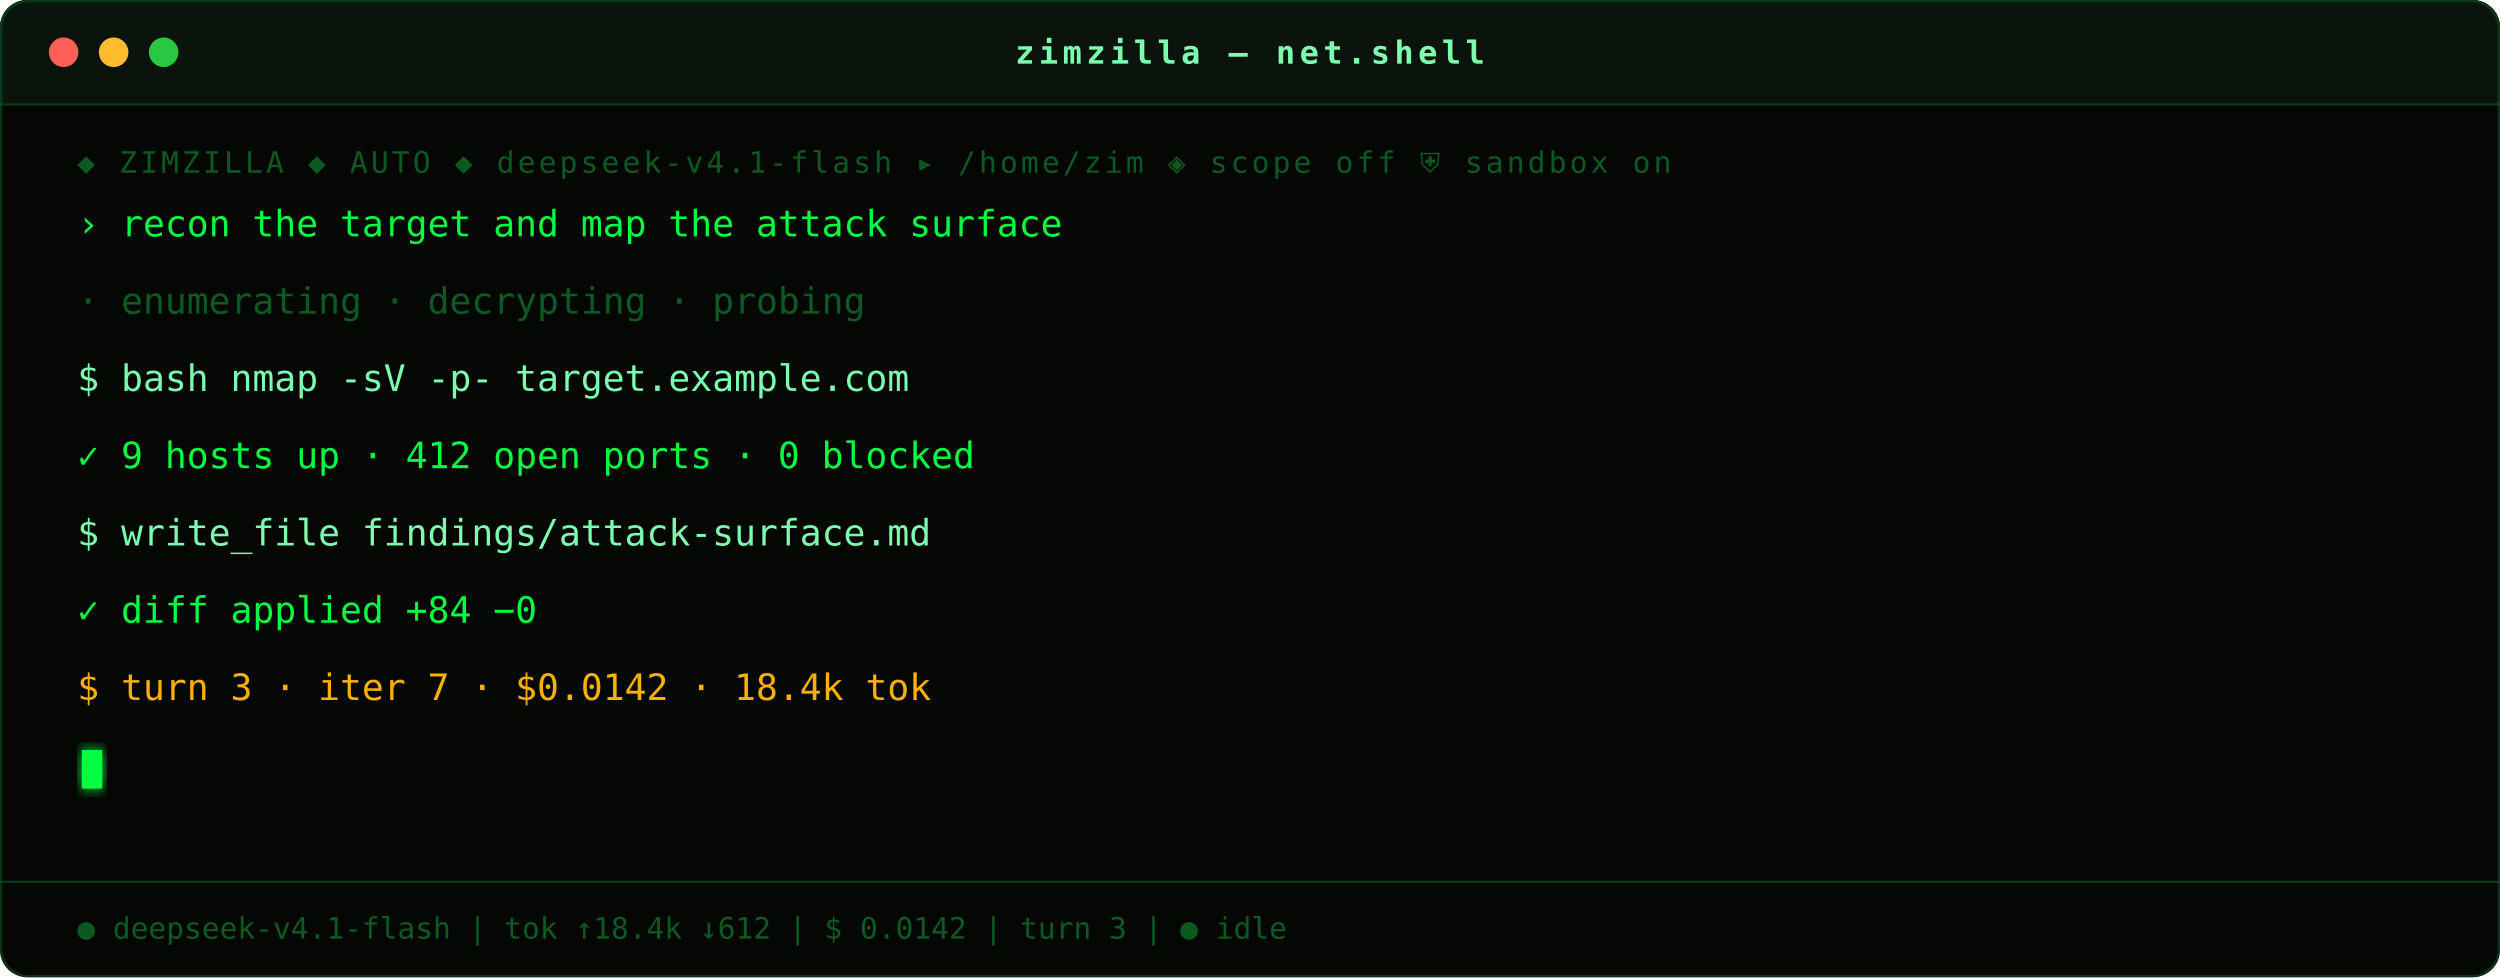
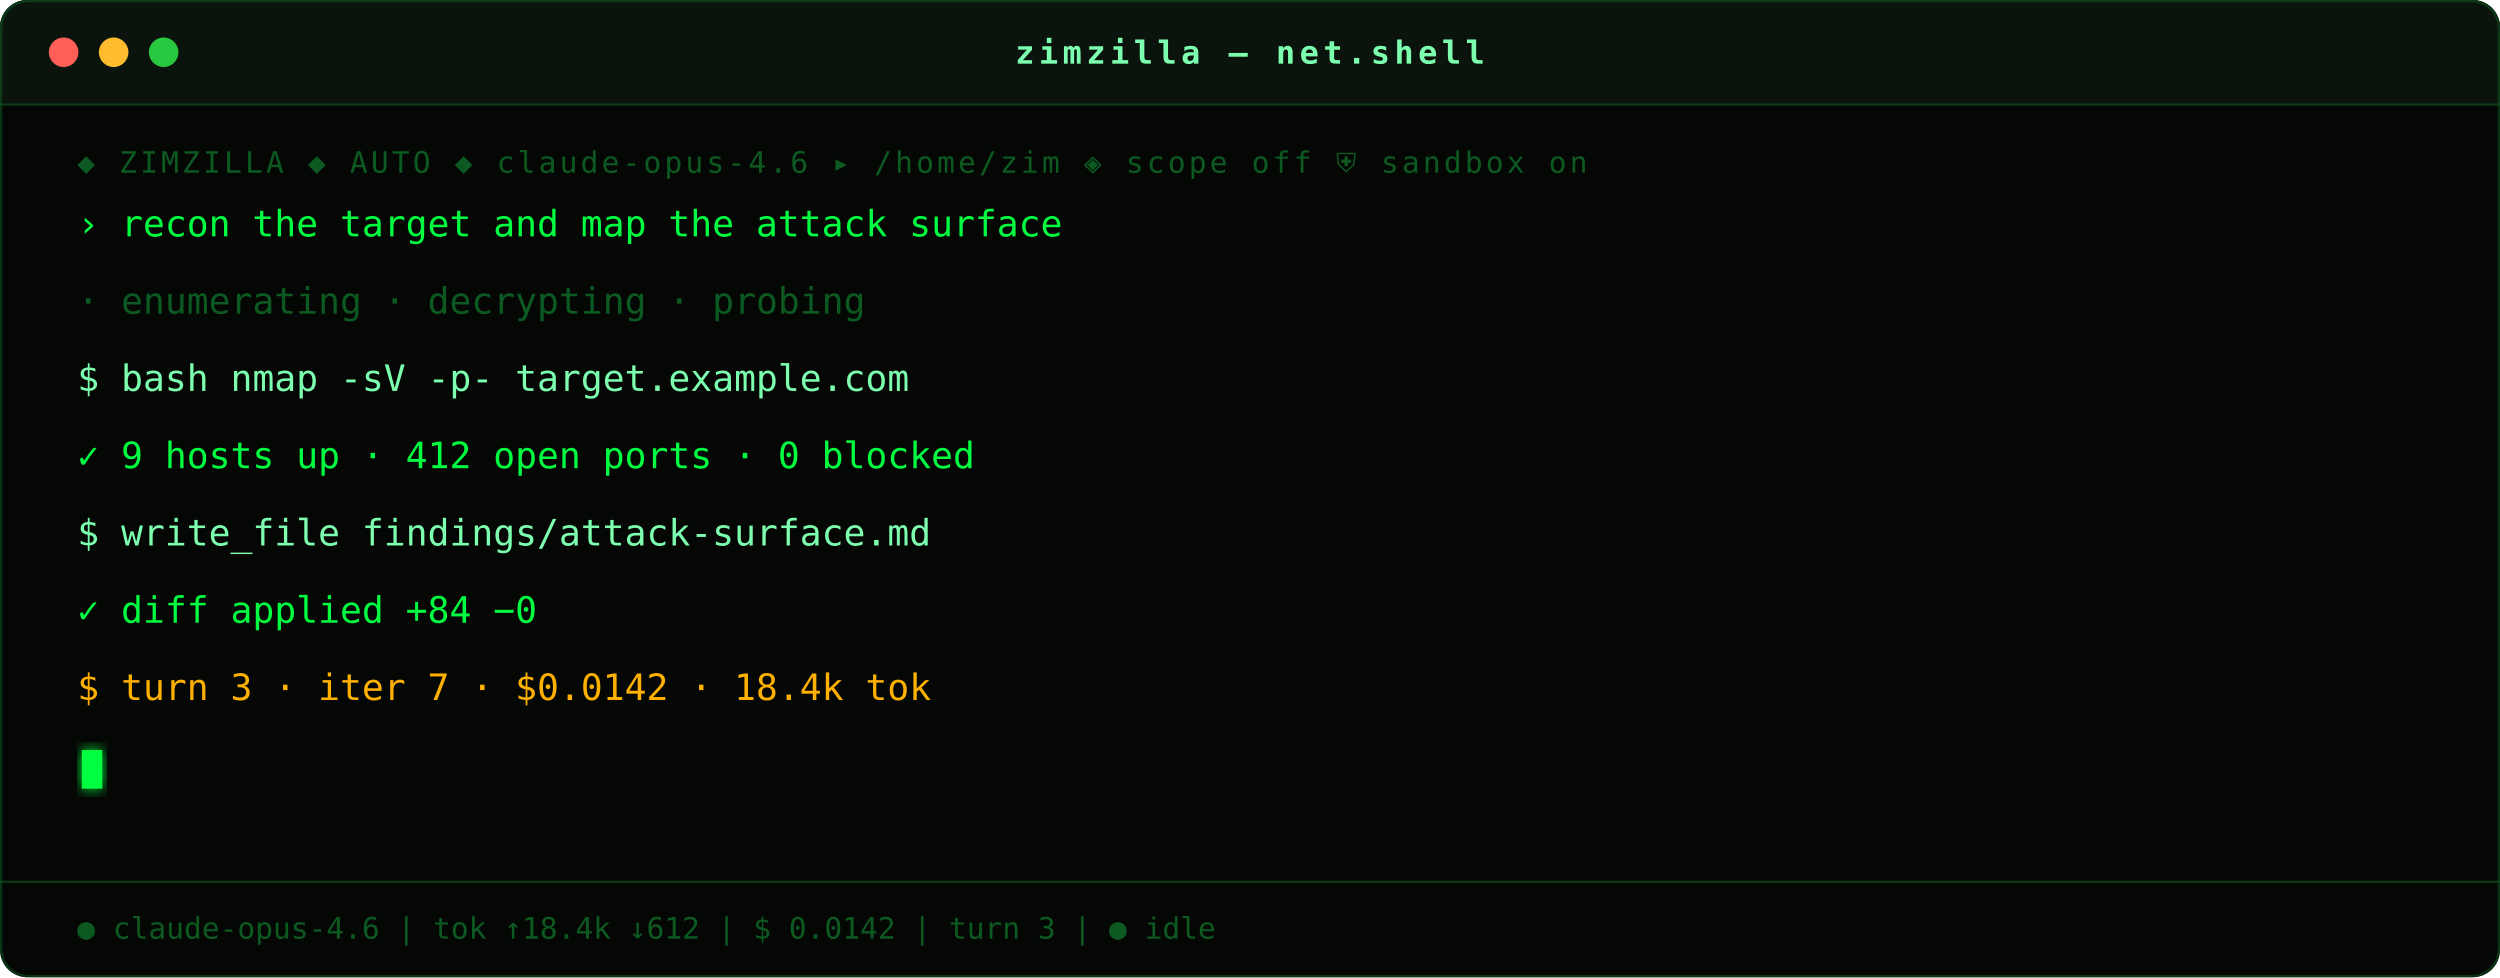
<svg xmlns="http://www.w3.org/2000/svg" viewBox="0 0 1100 430" width="1100" height="430" role="img" aria-label="ZIMZILLA session">
  <defs>
    <clipPath id="tframe">
      <rect x="0" y="0" width="1100" height="430" rx="12" />
    </clipPath>
    <filter id="tglow" x="-20%" y="-20%" width="140%" height="140%">
      <feGaussianBlur stdDeviation="3.5" result="b" />
      <feMerge>
        <feMergeNode in="b" />
        <feMergeNode in="SourceGraphic" />
      </feMerge>
    </filter>
  </defs>
  <style>
    /* Opacity is never animated: a staggered fade would leave every line
       invisible during its own delay, which is exactly what a renderer that
       ignores animation (or samples frame zero) would show. Only the slide
       moves, so the text is legible in every renderer and still animates in. */
    .ln { font: 16px ui-monospace, SFMono-Regular, Menlo, Consolas, monospace;
           animation: rise .5s ease-out backwards; }
    @keyframes rise { from { transform: translateY(8px); }
                       to   { transform: translateY(0); } }
    .cur { animation: blink 1.05s steps(1,end) infinite; }
    @keyframes blink { 0%,49% { opacity: 1; } 50%,100% { opacity: 0; } }
    .title { font: 600 14px ui-monospace, SFMono-Regular, Menlo, Consolas, monospace;
              letter-spacing: 2px; fill: #7dffb0; }
    @media (prefers-reduced-motion: reduce) {
      .ln { animation: none; opacity: 1; } .cur { animation: none; }
    }
  </style>
  <g clip-path="url(#tframe)">
    <rect width="1100" height="430" fill="#040704" />
    <rect width="1100" height="46" fill="#0a140c" />
    <circle cx="28" cy="23" r="6.5" fill="#ff5f57" />
    <circle cx="50" cy="23" r="6.5" fill="#febc2e" />
    <circle cx="72" cy="23" r="6.5" fill="#28c840" />
    <text class="title" x="550" y="28" text-anchor="middle">zimzilla — net.shell</text>
    <line x1="0" y1="46" x2="1100" y2="46" stroke="#0c5a22" stroke-opacity="0.6" />
    <text x="34" y="76" fill="#0c5a22" style="font:13px ui-monospace,Menlo,monospace;letter-spacing:1.4px">
-       ◆ ZIMZILLA   ◆ AUTO   ◆ deepseek-v4.1-flash   ▸ /home/zim   ◈ scope off   ⛨ sandbox on
+       ◆ ZIMZILLA   ◆ AUTO   ◆ claude-opus-4.6   ▸ /home/zim   ◈ scope off   ⛨ sandbox on
    </text>
    <text class="ln" x="34" y="104" fill="#00ff41" style="animation-delay:0.55s">› recon the target and map the attack surface</text>
    <text class="ln" x="34" y="138" fill="#0c5a22" style="animation-delay:1.17s">  · enumerating · decrypting · probing</text>
    <text class="ln" x="34" y="172" fill="#7dffb0" style="animation-delay:1.79s">$ bash  nmap -sV -p- target.example.com</text>
    <text class="ln" x="34" y="206" fill="#00ff41" style="animation-delay:2.41s">  ✓ 9 hosts up · 412 open ports · 0 blocked</text>
    <text class="ln" x="34" y="240" fill="#7dffb0" style="animation-delay:3.03s">$ write_file  findings/attack-surface.md</text>
    <text class="ln" x="34" y="274" fill="#00ff41" style="animation-delay:3.65s">  ✓ diff applied  +84 −0</text>
    <text class="ln" x="34" y="308" fill="#ffb000" style="animation-delay:4.27s">$ turn 3 · iter 7 · $0.0142 · 18.4k tok</text>
    <rect class="cur" x="36" y="330" width="9" height="17" fill="#00ff41" filter="url(#tglow)" />
    <line x1="0" y1="388" x2="1100" y2="388" stroke="#0c5a22" stroke-opacity="0.6" />
    <text x="34" y="413" fill="#0c5a22" style="font:13px ui-monospace,Menlo,monospace">
-       ● deepseek-v4.1-flash   |   tok ↑18.4k ↓612   |   $ 0.0142   |   turn 3   |   ● idle
+       ● claude-opus-4.6   |   tok ↑18.4k ↓612   |   $ 0.0142   |   turn 3   |   ● idle
    </text>
    <rect x="0.5" y="0.5" width="1099" height="429" rx="12" fill="none" stroke="#0c5a22" stroke-opacity="0.55" />
  </g>
</svg>
